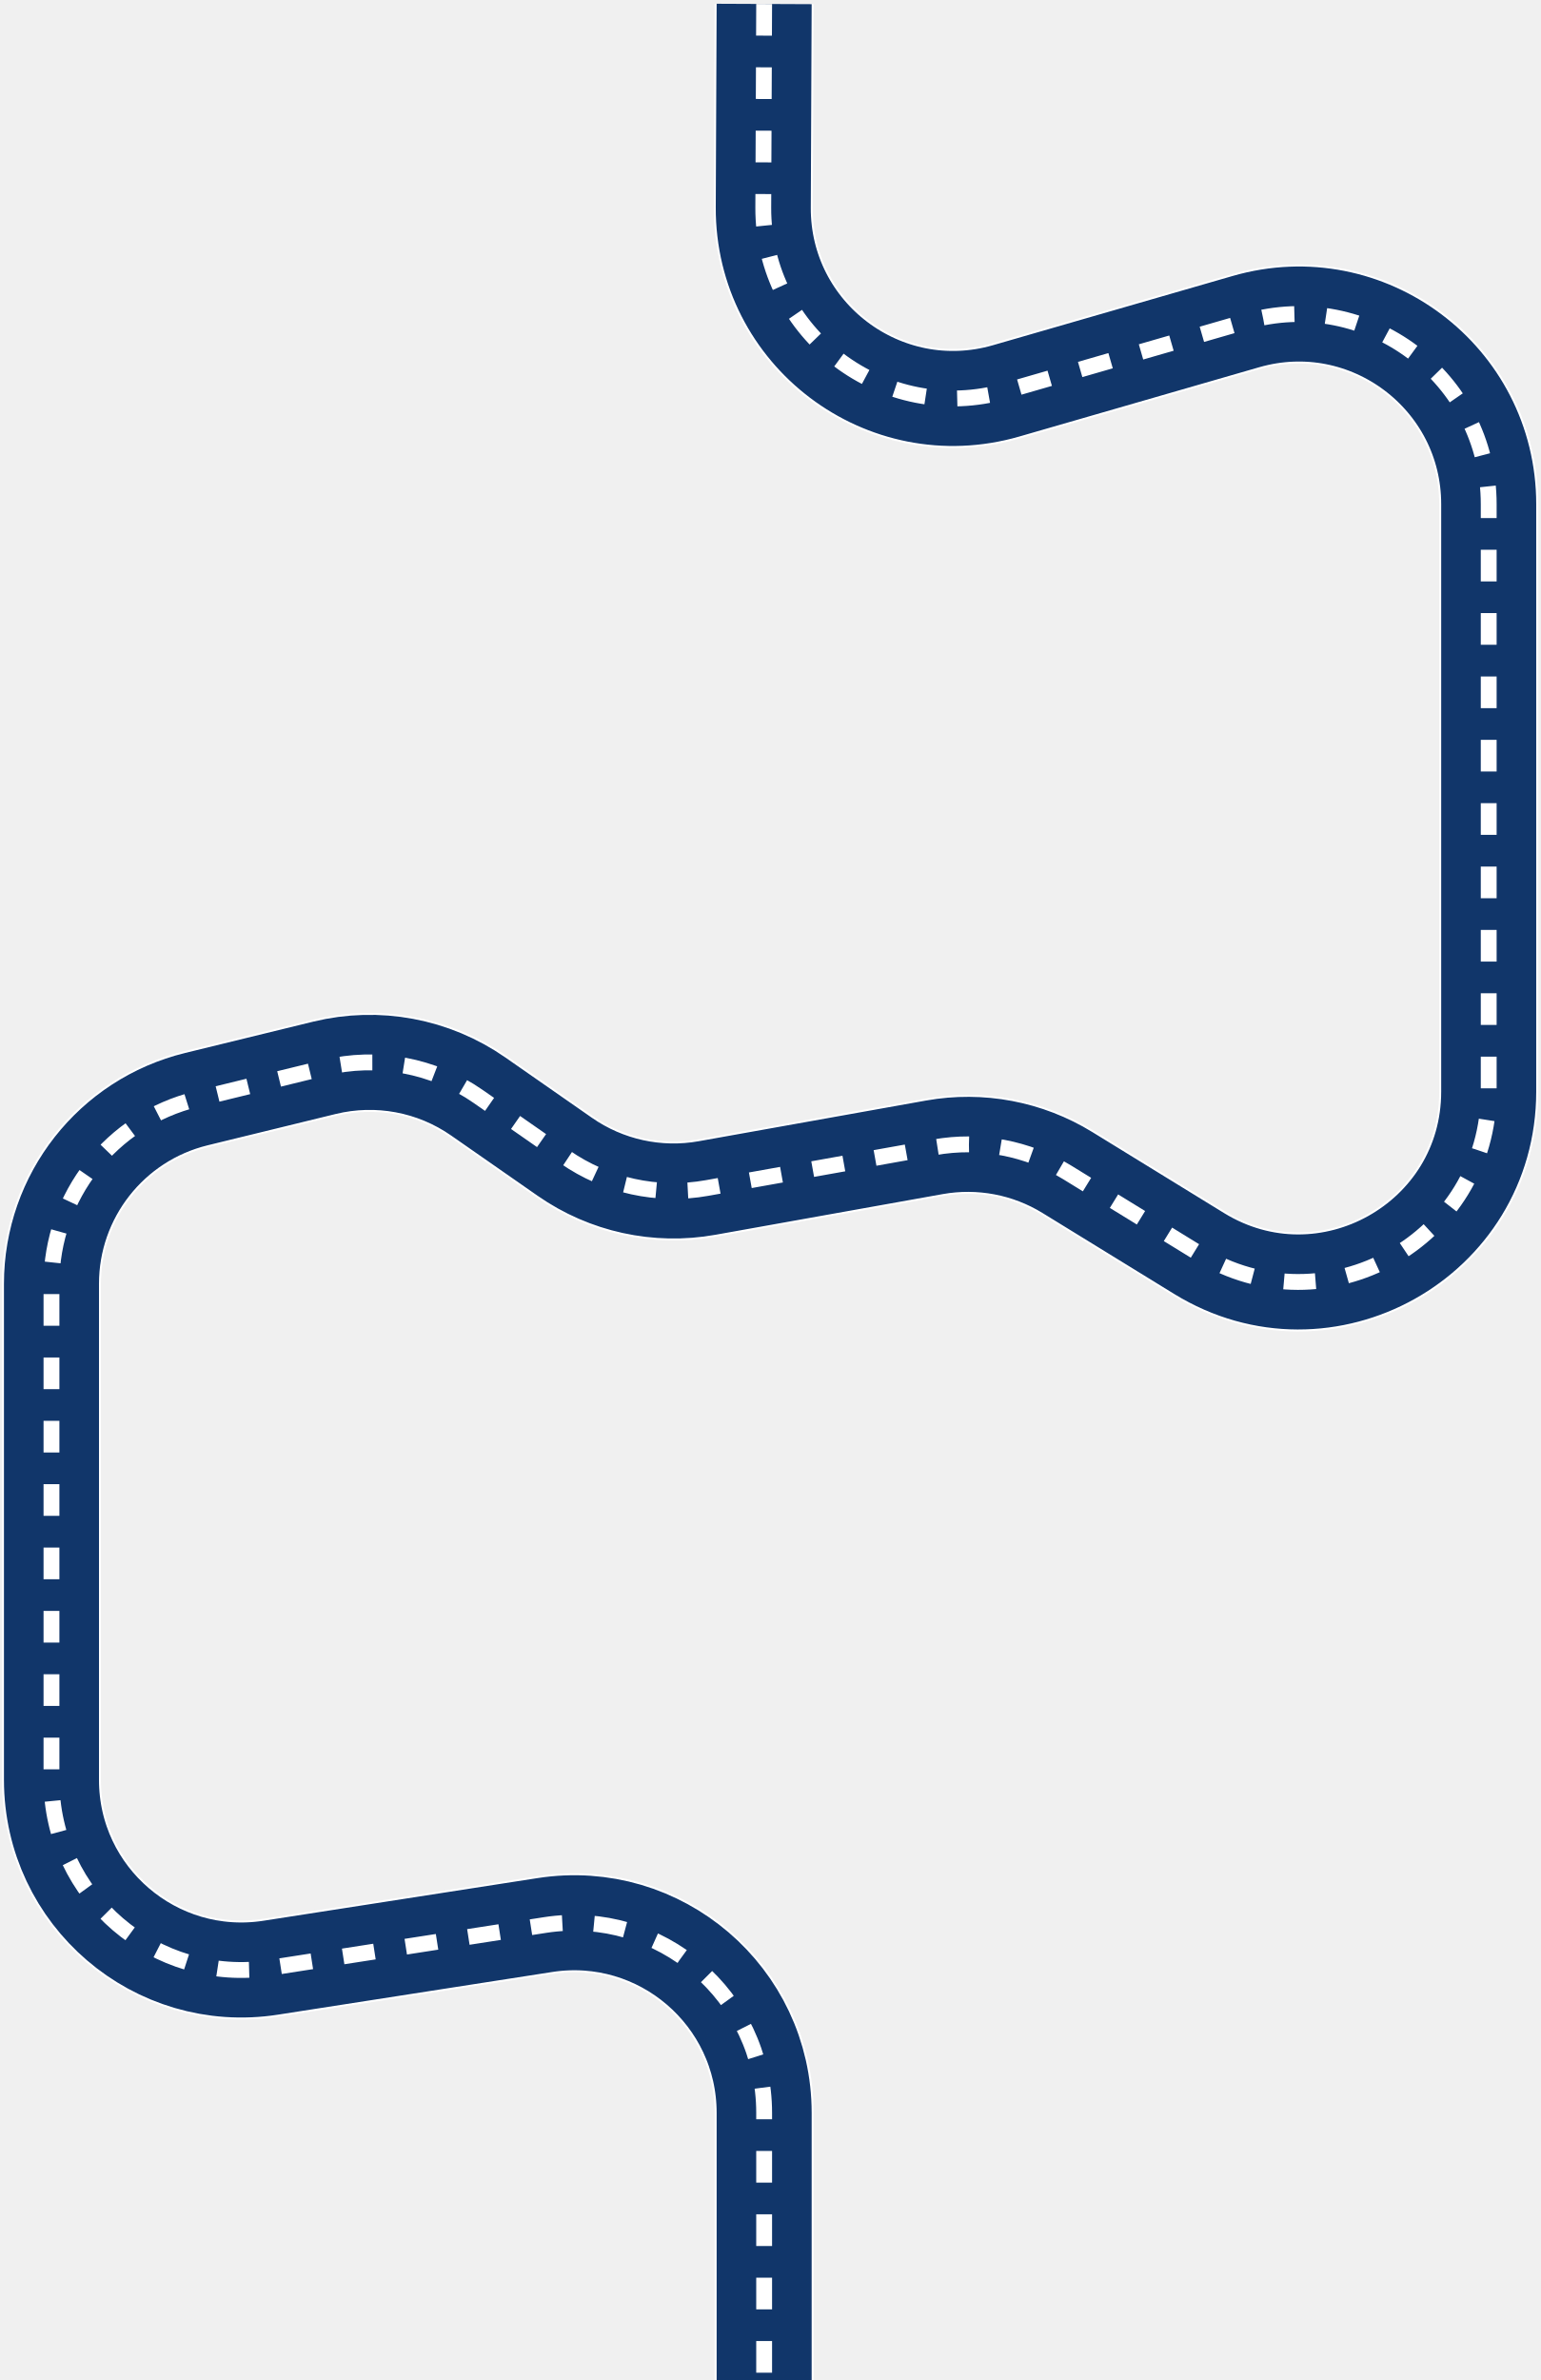
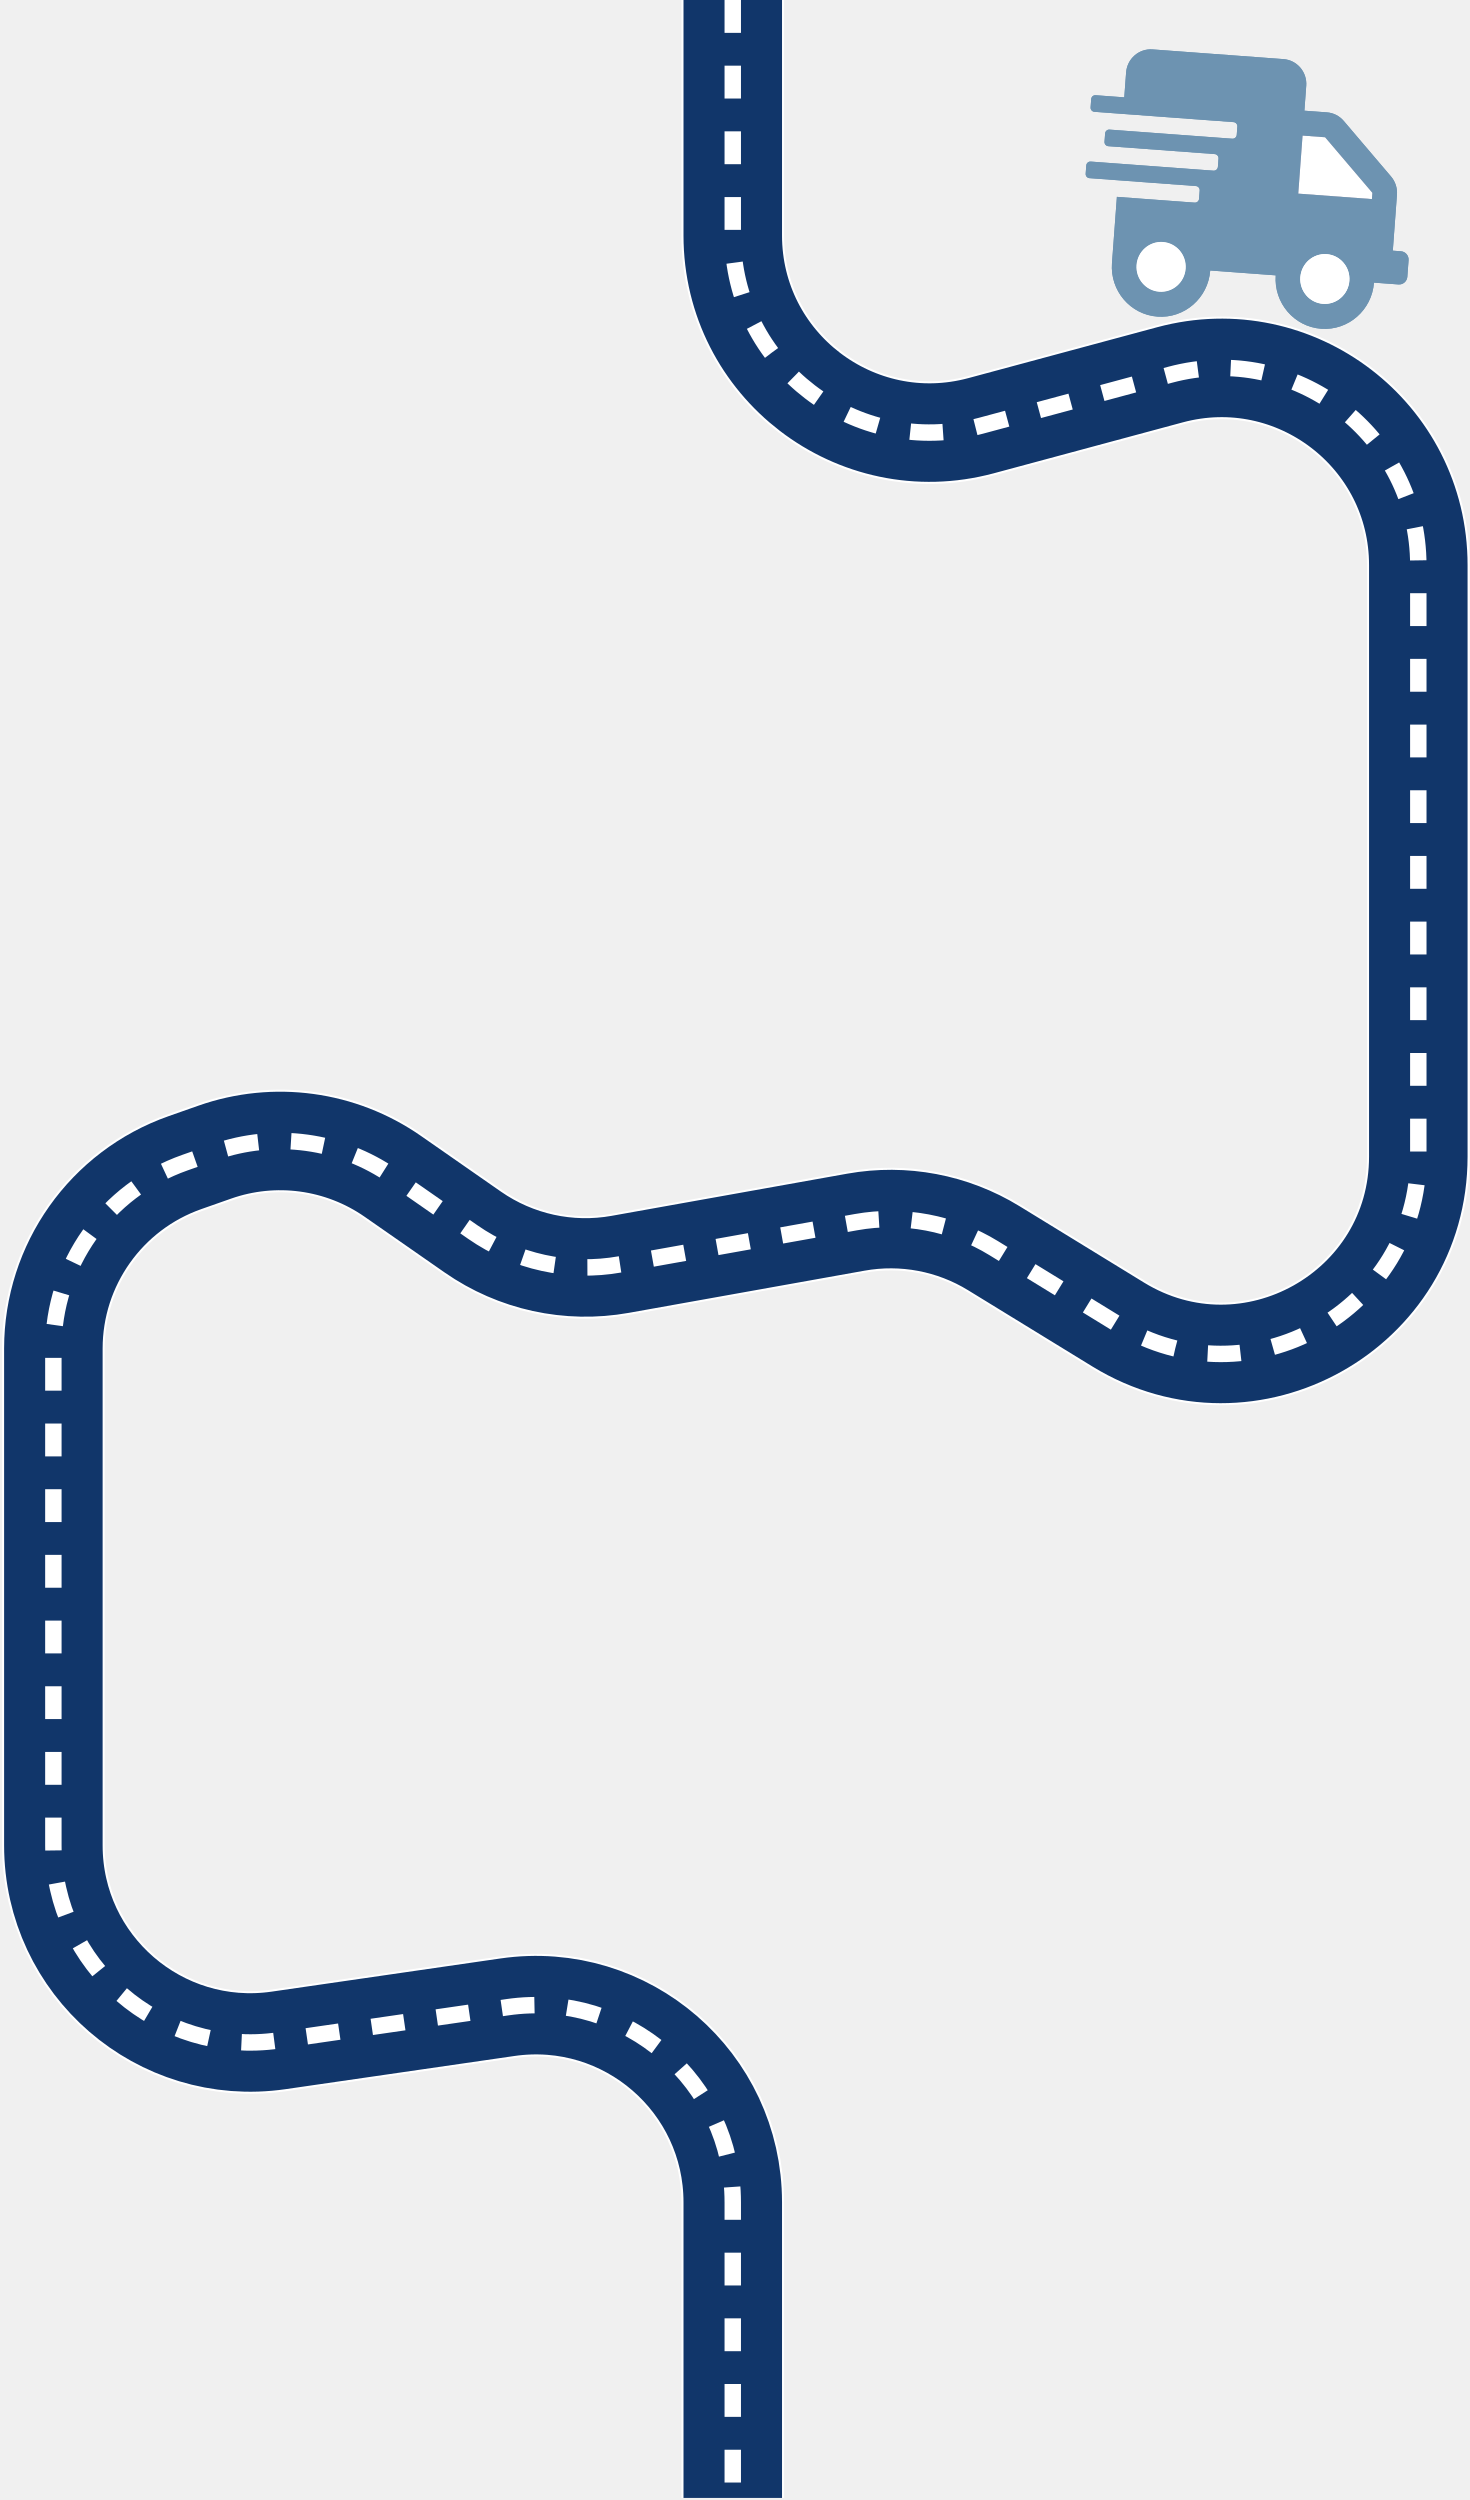
- <svg xmlns="http://www.w3.org/2000/svg" width="389" height="601" viewBox="0 0 389 601" fill="none">
-   <path d="M193 1L192.778 52.386C192.639 84.42 223.32 107.598 254.096 98.709L314.681 81.211C345.374 72.346 376 95.378 376 127.326V275.647C376 313.189 334.844 336.199 302.862 316.538L269.585 296.081C259.547 289.91 247.59 287.647 235.992 289.723L178.571 299.998C166.04 302.24 153.131 299.413 142.684 292.137L120.781 276.883C109.476 269.01 95.334 266.374 81.952 269.645L49.602 277.553C28.116 282.805 13 302.061 13 324.18V378.5V449.456C13 478.907 39.277 501.412 68.378 496.886L137.622 486.114C166.723 481.588 193 504.093 193 533.544V601" stroke="white" stroke-width="25" />
-   <path d="M193 1L192.778 52.386C192.639 84.42 223.32 107.598 254.096 98.709L314.681 81.211C345.374 72.346 376 95.378 376 127.326V275.647C376 313.189 334.844 336.199 302.862 316.538L269.585 296.081C259.547 289.91 247.59 287.647 235.992 289.723L178.571 299.998C166.04 302.24 153.131 299.413 142.684 292.137L120.781 276.883C109.476 269.01 95.334 266.374 81.952 269.645L49.602 277.553C28.116 282.805 13 302.061 13 324.18V378.5V449.456C13 478.907 39.277 501.412 68.378 496.886L137.622 486.114C166.723 481.588 193 504.093 193 533.544V601" stroke="#11366A" stroke-width="24" />
-   <path d="M193 1L192.778 52.386C192.639 84.42 223.32 107.598 254.096 98.709L314.681 81.211C345.374 72.346 376 95.378 376 127.326V275.647C376 313.189 334.844 336.199 302.862 316.538L269.585 296.081C259.547 289.91 247.59 287.647 235.992 289.723L178.571 299.998C166.04 302.24 153.131 299.413 142.684 292.137L120.781 276.883C109.476 269.01 95.334 266.374 81.952 269.645L49.602 277.553C28.116 282.805 13 302.061 13 324.18V378.5V449.456C13 478.907 39.277 501.412 68.378 496.886L137.622 486.114C166.723 481.588 193 504.093 193 533.544V601" stroke="white" stroke-width="4" stroke-dasharray="8 8" />
+ <svg xmlns="http://www.w3.org/2000/svg" width="358" height="609" viewBox="0 0 358 609" fill="none">
+   <path d="M178.5 0V57.354C178.5 88.943 208.487 111.92 238.989 103.701L285.011 91.299C315.513 83.08 345.5 106.057 345.5 137.646V281.743C345.5 319.264 304.384 342.277 272.401 322.658L242.072 304.052C232.042 297.899 220.101 295.645 208.517 297.718L151.071 307.998C138.54 310.24 125.631 307.413 115.184 300.137L95.677 286.552C83.008 277.729 66.87 275.538 52.307 280.664L45.063 283.214C25.852 289.976 13 308.125 13 328.491V390V449.537C13 478.788 38.94 501.238 67.889 497.04L123.611 488.96C152.56 484.762 178.5 507.212 178.5 536.463V608.5" stroke="white" stroke-width="25" />
+   <path d="M178.5 0V57.354C178.5 88.943 208.487 111.92 238.989 103.701L285.011 91.299C315.513 83.08 345.5 106.057 345.5 137.646V281.743C345.5 319.264 304.384 342.277 272.401 322.658L242.072 304.052C232.042 297.899 220.101 295.645 208.517 297.718L151.071 307.998C138.54 310.24 125.631 307.413 115.184 300.137L95.677 286.552C83.008 277.729 66.87 275.538 52.307 280.664L45.063 283.214C25.852 289.976 13 308.125 13 328.491V390V449.537C13 478.788 38.94 501.238 67.889 497.04L123.611 488.96C152.56 484.762 178.5 507.212 178.5 536.463V608.5" stroke="#11366A" stroke-width="24" />
+   <path d="M178.5 0V57.354C178.5 88.943 208.487 111.92 238.989 103.701L285.011 91.299C315.513 83.08 345.5 106.057 345.5 137.646V281.743C345.5 319.264 304.384 342.277 272.401 322.658L242.072 304.052C232.042 297.899 220.101 295.645 208.517 297.718L151.071 307.998C138.54 310.24 125.631 307.413 115.184 300.137L95.677 286.552C83.008 277.729 66.87 275.538 52.307 280.664L45.063 283.214C25.852 289.976 13 308.125 13 328.491V390V449.537C13 478.788 38.94 501.238 67.889 497.04L123.611 488.96C152.56 484.762 178.5 507.212 178.5 536.463V608.5" stroke="white" stroke-width="4" stroke-dasharray="8 8" />
+   <path d="M341.284 61.212L339.289 61.064L340.301 47.414C340.42 45.81 339.898 44.223 338.86 43.003L327.342 29.466C326.304 28.246 324.831 27.49 323.248 27.372L317.75 26.965L318.2 20.904C318.448 17.558 315.969 14.644 312.665 14.4L280.753 12.035C277.449 11.79 274.568 14.306 274.32 17.652L273.871 23.713L266.89 23.196C266.341 23.155 265.859 23.576 265.818 24.132L265.668 26.152C265.627 26.708 266.042 27.196 266.591 27.236L300.498 29.749C301.046 29.79 301.461 30.278 301.42 30.833L301.27 32.854C301.229 33.409 300.747 33.831 300.198 33.79L270.28 31.573C269.732 31.532 269.249 31.953 269.208 32.509L269.058 34.529C269.017 35.085 269.432 35.573 269.981 35.613L295.91 37.535C296.458 37.576 296.873 38.063 296.832 38.619L296.682 40.639C296.641 41.195 296.159 41.616 295.61 41.576L265.692 39.358C265.144 39.318 264.661 39.739 264.62 40.295L264.47 42.315C264.429 42.871 264.844 43.358 265.393 43.399L291.322 45.321C291.87 45.361 292.285 45.849 292.244 46.405L292.094 48.425C292.053 48.981 291.571 49.402 291.022 49.361L272.074 47.957L270.876 64.12C270.38 70.812 275.338 76.639 281.945 77.128C288.552 77.618 294.315 72.586 294.811 65.893L310.767 67.076C310.271 73.768 315.229 79.595 321.836 80.085C328.443 80.574 334.205 75.542 334.701 68.85L340.685 69.293C341.782 69.374 342.747 68.532 342.829 67.42L343.129 63.38C343.211 62.269 342.381 61.293 341.284 61.212ZM282.394 71.067C279.091 70.823 276.612 67.909 276.86 64.563C277.108 61.217 279.989 58.701 283.293 58.946C286.596 59.19 289.075 62.104 288.827 65.45C288.579 68.796 285.698 71.312 282.394 71.067ZM322.285 74.024C318.982 73.779 316.503 70.865 316.751 67.519C316.999 64.173 319.88 61.657 323.183 61.902C326.487 62.147 328.966 65.06 328.718 68.406C328.47 71.752 325.588 74.268 322.285 74.024ZM334.204 48.498L316.253 47.168L317.301 33.026L322.799 33.433L334.317 46.971L334.204 48.498Z" fill="#6D93B1" />
+   <path d="M316.253 47.168L334.204 48.498L334.317 46.971L322.799 33.433L317.301 33.026L316.253 47.168Z" fill="#11366A" />
+   <path d="M316.253 47.168L334.204 48.498L334.317 46.971L322.799 33.433L317.301 33.026L316.253 47.168Z" fill="white" />
+   <path d="M316.751 67.519C316.503 70.865 318.982 73.779 322.285 74.024C325.588 74.268 328.47 71.752 328.718 68.406C328.966 65.06 326.487 62.147 323.183 61.902C319.88 61.657 316.999 64.173 316.751 67.519Z" fill="white" />
+   <path d="M341.284 61.212L339.289 61.064L340.301 47.414C340.42 45.81 339.898 44.223 338.86 43.003L327.342 29.466C326.304 28.246 324.831 27.49 323.248 27.372L317.75 26.965L318.2 20.904C318.448 17.558 315.969 14.644 312.665 14.4L280.753 12.035C277.449 11.79 274.568 14.306 274.32 17.652L273.871 23.713L266.89 23.196C266.341 23.155 265.859 23.576 265.818 24.132L265.668 26.152C265.627 26.708 266.042 27.196 266.591 27.236L300.498 29.749C301.046 29.79 301.461 30.278 301.42 30.833L301.27 32.854C301.229 33.409 300.747 33.831 300.198 33.79L270.28 31.573C269.732 31.532 269.249 31.953 269.208 32.509L269.058 34.529C269.017 35.085 269.432 35.573 269.981 35.613L295.91 37.535C296.458 37.576 296.873 38.063 296.832 38.619L296.682 40.639C296.641 41.195 296.159 41.616 295.61 41.576L265.692 39.358C265.144 39.318 264.661 39.739 264.62 40.295L264.47 42.315C264.429 42.871 264.844 43.358 265.393 43.399L291.322 45.321C291.87 45.361 292.285 45.849 292.244 46.405L292.094 48.425C292.053 48.981 291.571 49.402 291.022 49.361L272.074 47.957L270.876 64.12C270.38 70.812 275.338 76.639 281.945 77.128C288.552 77.618 294.315 72.586 294.811 65.893L310.767 67.076C310.271 73.768 315.229 79.595 321.836 80.085C328.443 80.574 334.205 75.542 334.701 68.85L340.685 69.293C341.782 69.374 342.747 68.532 342.829 67.42L343.129 63.38C343.211 62.269 342.381 61.293 341.284 61.212ZM282.394 71.067C279.091 70.823 276.612 67.909 276.86 64.563C277.108 61.217 279.989 58.701 283.293 58.946C286.596 59.19 289.075 62.104 288.827 65.45C288.579 68.796 285.698 71.312 282.394 71.067ZM322.285 74.024C318.982 73.779 316.503 70.865 316.751 67.519C316.999 64.173 319.88 61.657 323.183 61.902C326.487 62.147 328.966 65.06 328.718 68.406C328.47 71.752 325.588 74.268 322.285 74.024ZM334.204 48.498L316.253 47.168L317.301 33.026L322.799 33.433L334.317 46.971L334.204 48.498Z" fill="#6D93B1" />
+   <path d="M316.253 47.168L334.204 48.498L334.317 46.971L322.799 33.433L317.301 33.026L316.253 47.168Z" fill="#11366A" />
+   <path d="M316.253 47.168L334.204 48.498L334.317 46.971L322.799 33.433L317.301 33.026L316.253 47.168Z" fill="white" />
+   <path d="M316.751 67.519C316.503 70.865 318.982 73.779 322.285 74.024C325.588 74.268 328.47 71.752 328.718 68.406C328.966 65.06 326.487 62.147 323.183 61.902C319.88 61.657 316.999 64.173 316.751 67.519Z" fill="white" />
+   <path d="M276.86 64.563C276.612 67.909 279.091 70.823 282.394 71.067C285.698 71.312 288.579 68.796 288.827 65.45C289.075 62.104 286.596 59.19 283.293 58.946C279.989 58.701 277.108 61.217 276.86 64.563Z" fill="white" />
</svg>
